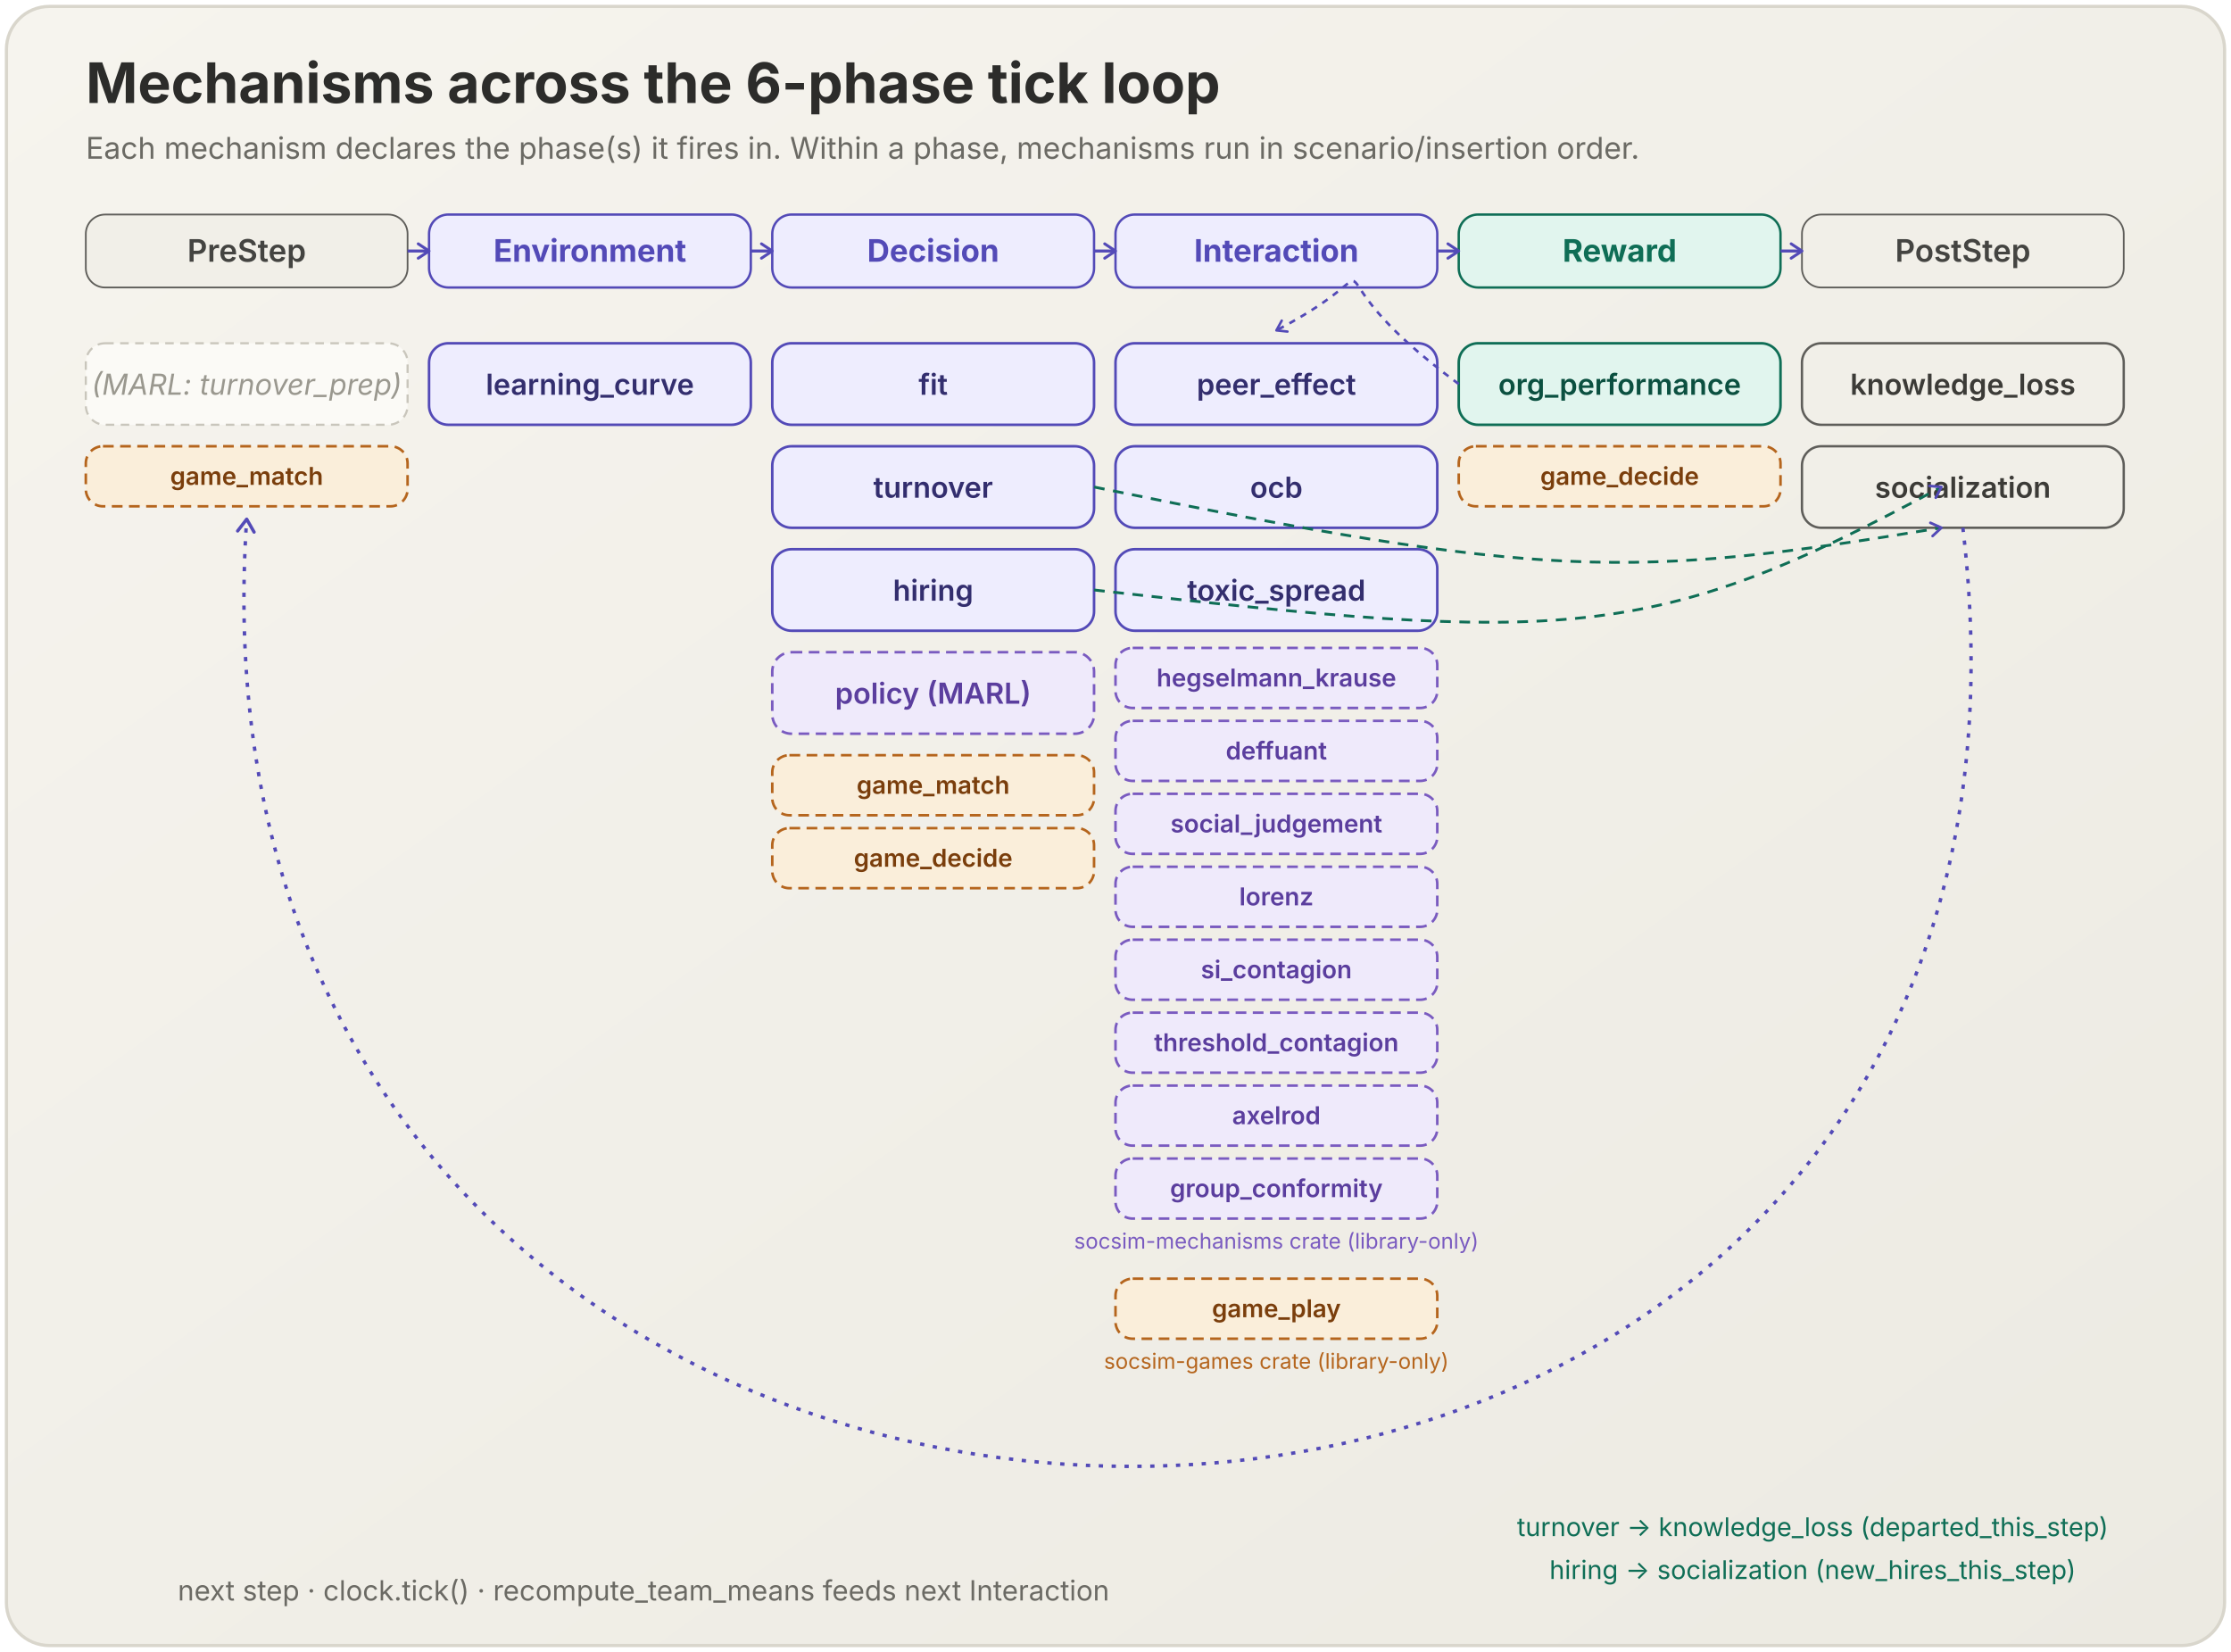
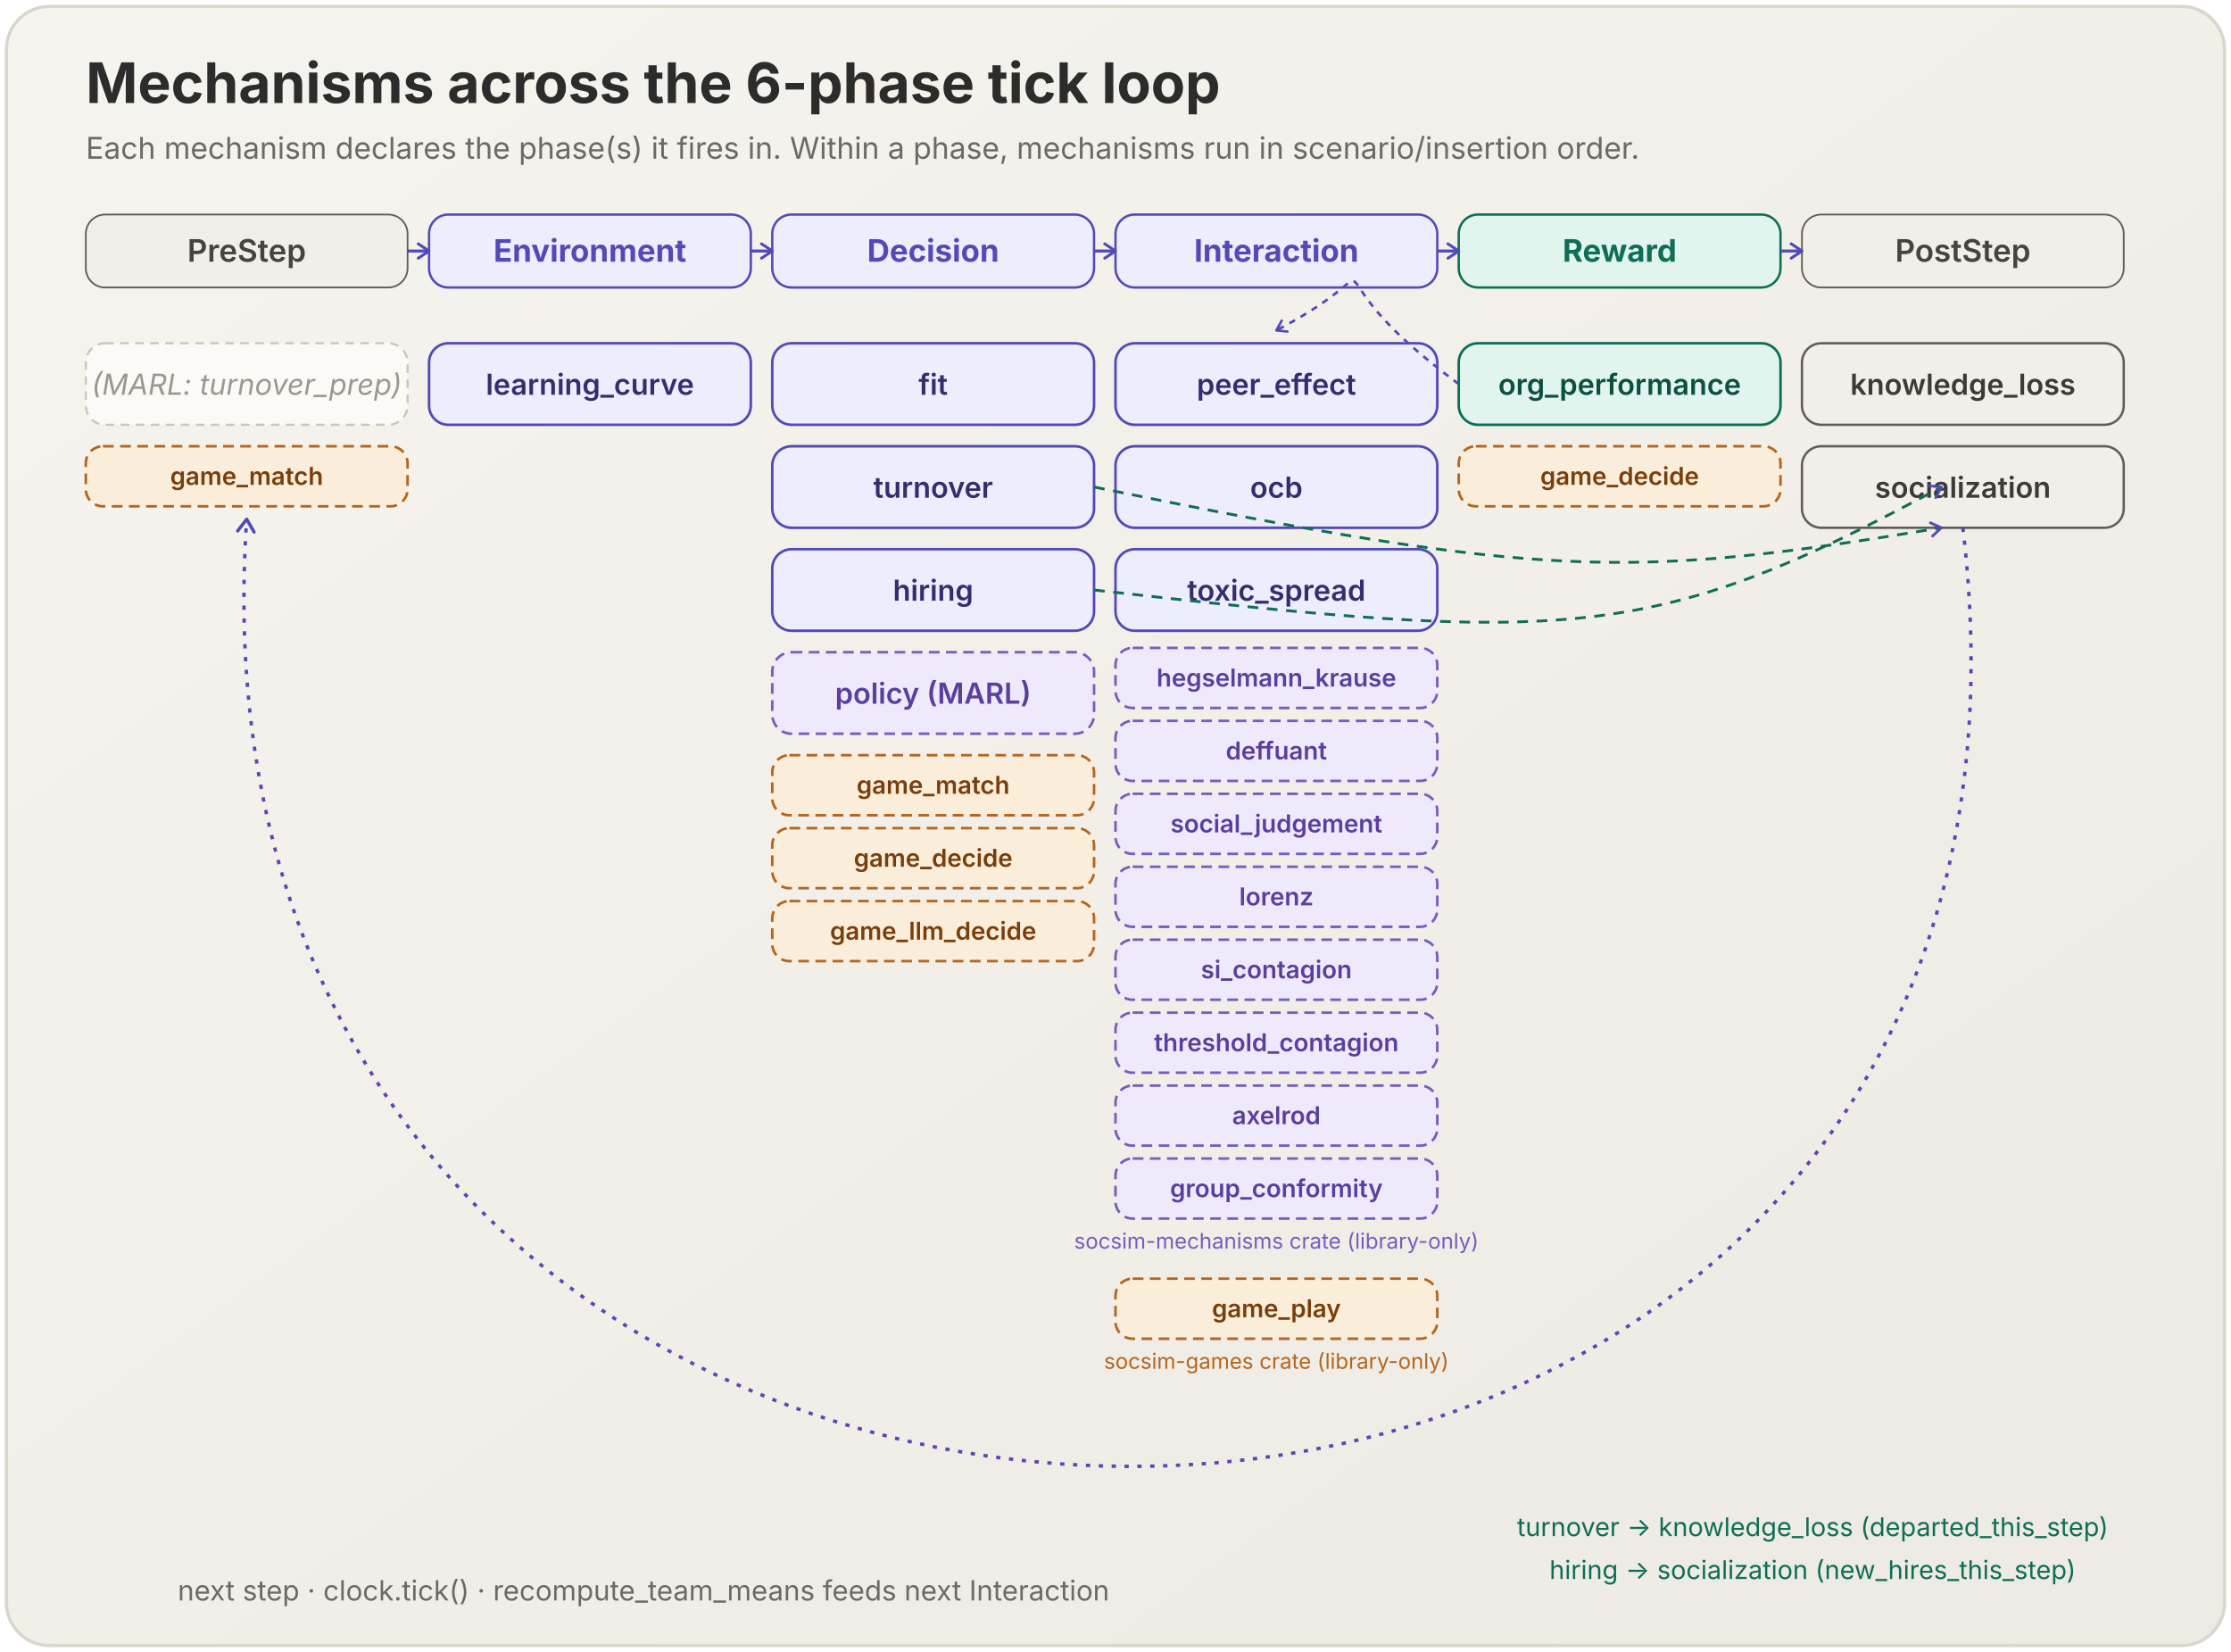
<svg xmlns="http://www.w3.org/2000/svg" width="100%" viewBox="0 0 1040 770" role="img">
  <defs>
    <linearGradient id="bg" x1="0" y1="0" x2="1" y2="1">
      <stop offset="0" stop-color="#F6F4EE" />
      <stop offset="1" stop-color="#ECEAE2" />
    </linearGradient>
    <marker id="hr" viewBox="0 0 10 10" refX="8" refY="5" markerWidth="6" markerHeight="6" orient="auto-start-reverse">
      <path d="M2 1L8 5L2 9" fill="none" stroke="#534AB7" stroke-width="1.6" stroke-linecap="round" stroke-linejoin="round" />
    </marker>
    <style>
    .title { font-family: -apple-system, "Helvetica Neue", "Hiragino Sans", sans-serif; font-weight: 700; }
    .body  { font-family: -apple-system, "Helvetica Neue", "Hiragino Sans", sans-serif; }
  </style>
  </defs>
  <rect x="3" y="3" width="1034" height="764" rx="20" fill="url(#bg)" stroke="#D9D6CC" stroke-width="1.5" />
  <text class="title" x="40" y="48" font-size="26" fill="#2C2C2A">Mechanisms across the 6-phase tick loop</text>
  <text class="body" x="40" y="74" font-size="14" fill="#6B6A64">Each mechanism declares the phase(s) it fires in. Within a phase, mechanisms run in scenario/insertion order.</text>
  <g>
    <rect x="40" y="100" width="150" height="34" rx="9" fill="#F1EFE8" stroke="#5F5E5A" stroke-width="0.8" />
    <text class="body" x="115" y="122" font-size="14.5" font-weight="600" fill="#444441" text-anchor="middle">PreStep</text>
    <rect x="200" y="100" width="150" height="34" rx="9" fill="#EEEDFE" stroke="#534AB7" stroke-width="1.1" />
    <text class="body" x="275" y="122" font-size="14.5" font-weight="700" fill="#534AB7" text-anchor="middle">Environment</text>
    <rect x="360" y="100" width="150" height="34" rx="9" fill="#EEEDFE" stroke="#534AB7" stroke-width="1.1" />
    <text class="body" x="435" y="122" font-size="14.5" font-weight="700" fill="#534AB7" text-anchor="middle">Decision</text>
    <rect x="520" y="100" width="150" height="34" rx="9" fill="#EEEDFE" stroke="#534AB7" stroke-width="1.1" />
    <text class="body" x="595" y="122" font-size="14.5" font-weight="700" fill="#534AB7" text-anchor="middle">Interaction</text>
    <rect x="680" y="100" width="150" height="34" rx="9" fill="#E1F5EE" stroke="#0F6E56" stroke-width="1.1" />
    <text class="body" x="755" y="122" font-size="14.5" font-weight="700" fill="#0F6E56" text-anchor="middle">Reward</text>
    <rect x="840" y="100" width="150" height="34" rx="9" fill="#F1EFE8" stroke="#5F5E5A" stroke-width="0.8" />
    <text class="body" x="915" y="122" font-size="14.5" font-weight="600" fill="#444441" text-anchor="middle">PostStep</text>
    <path d="M190 117 H200" stroke="#534AB7" stroke-width="1.4" marker-end="url(#hr)" />
    <path d="M350 117 H360" stroke="#534AB7" stroke-width="1.4" marker-end="url(#hr)" />
    <path d="M510 117 H520" stroke="#534AB7" stroke-width="1.4" marker-end="url(#hr)" />
    <path d="M670 117 H680" stroke="#534AB7" stroke-width="1.4" marker-end="url(#hr)" />
    <path d="M830 117 H840" stroke="#534AB7" stroke-width="1.4" marker-end="url(#hr)" />
  </g>
  <g class="body" font-size="13.5">
    <rect x="40" y="160" width="150" height="38" rx="9" fill="#FBFAF6" stroke="#C9C6BC" stroke-width="1" stroke-dasharray="4 3" />
    <text x="115" y="184" fill="#9A988F" text-anchor="middle" font-style="italic">(MARL: turnover_prep)</text>
    <rect x="200" y="160" width="150" height="38" rx="9" fill="#EEEDFE" stroke="#534AB7" stroke-width="1.2" />
    <text x="275" y="184" fill="#332E6E" text-anchor="middle" font-weight="600">learning_curve</text>
    <rect x="360" y="160" width="150" height="38" rx="9" fill="#EEEDFE" stroke="#534AB7" stroke-width="1.2" />
    <text x="435" y="184" fill="#332E6E" text-anchor="middle" font-weight="600">fit</text>
    <rect x="360" y="208" width="150" height="38" rx="9" fill="#EEEDFE" stroke="#534AB7" stroke-width="1.2" />
    <text x="435" y="232" fill="#332E6E" text-anchor="middle" font-weight="600">turnover</text>
    <rect x="360" y="256" width="150" height="38" rx="9" fill="#EEEDFE" stroke="#534AB7" stroke-width="1.2" />
    <text x="435" y="280" fill="#332E6E" text-anchor="middle" font-weight="600">hiring</text>
    <rect x="360" y="304" width="150" height="38" rx="9" fill="#EFEAFB" stroke="#7A5BC0" stroke-width="1.2" stroke-dasharray="5 3" />
    <text x="435" y="328" fill="#5B3E9E" text-anchor="middle" font-weight="600">policy  (MARL)</text>
    <rect x="520" y="160" width="150" height="38" rx="9" fill="#EEEDFE" stroke="#534AB7" stroke-width="1.2" />
    <text x="595" y="184" fill="#332E6E" text-anchor="middle" font-weight="600">peer_effect</text>
    <rect x="520" y="208" width="150" height="38" rx="9" fill="#EEEDFE" stroke="#534AB7" stroke-width="1.2" />
    <text x="595" y="232" fill="#332E6E" text-anchor="middle" font-weight="600">ocb</text>
    <rect x="520" y="256" width="150" height="38" rx="9" fill="#EEEDFE" stroke="#534AB7" stroke-width="1.2" />
    <text x="595" y="280" fill="#332E6E" text-anchor="middle" font-weight="600">toxic_spread</text>
    <rect x="520" y="302" width="150" height="28" rx="8" fill="#EFEAFB" stroke="#7A5BC0" stroke-width="1.2" stroke-dasharray="5 3" />
    <text x="595" y="320" fill="#5B3E9E" text-anchor="middle" font-weight="600" font-size="11.5">hegselmann_krause</text>
    <rect x="520" y="336" width="150" height="28" rx="8" fill="#EFEAFB" stroke="#7A5BC0" stroke-width="1.2" stroke-dasharray="5 3" />
    <text x="595" y="354" fill="#5B3E9E" text-anchor="middle" font-weight="600" font-size="11.5">deffuant</text>
    <rect x="520" y="370" width="150" height="28" rx="8" fill="#EFEAFB" stroke="#7A5BC0" stroke-width="1.2" stroke-dasharray="5 3" />
    <text x="595" y="388" fill="#5B3E9E" text-anchor="middle" font-weight="600" font-size="11.5">social_judgement</text>
    <rect x="520" y="404" width="150" height="28" rx="8" fill="#EFEAFB" stroke="#7A5BC0" stroke-width="1.2" stroke-dasharray="5 3" />
    <text x="595" y="422" fill="#5B3E9E" text-anchor="middle" font-weight="600" font-size="11.5">lorenz</text>
    <rect x="520" y="438" width="150" height="28" rx="8" fill="#EFEAFB" stroke="#7A5BC0" stroke-width="1.2" stroke-dasharray="5 3" />
    <text x="595" y="456" fill="#5B3E9E" text-anchor="middle" font-weight="600" font-size="11.5">si_contagion</text>
    <rect x="520" y="472" width="150" height="28" rx="8" fill="#EFEAFB" stroke="#7A5BC0" stroke-width="1.2" stroke-dasharray="5 3" />
    <text x="595" y="490" fill="#5B3E9E" text-anchor="middle" font-weight="600" font-size="11.5">threshold_contagion</text>
    <rect x="520" y="506" width="150" height="28" rx="8" fill="#EFEAFB" stroke="#7A5BC0" stroke-width="1.2" stroke-dasharray="5 3" />
    <text x="595" y="524" fill="#5B3E9E" text-anchor="middle" font-weight="600" font-size="11.5">axelrod</text>
    <rect x="520" y="540" width="150" height="28" rx="8" fill="#EFEAFB" stroke="#7A5BC0" stroke-width="1.2" stroke-dasharray="5 3" />
    <text x="595" y="558" fill="#5B3E9E" text-anchor="middle" font-weight="600" font-size="11.5">group_conformity</text>
    <text x="595" y="582" fill="#7A5BC0" text-anchor="middle" font-size="10">socsim-mechanisms crate (library-only)</text>
    <rect x="680" y="160" width="150" height="38" rx="9" fill="#E1F5EE" stroke="#0F6E56" stroke-width="1.2" />
    <text x="755" y="184" fill="#0B5040" text-anchor="middle" font-weight="600">org_performance</text>
    <rect x="840" y="160" width="150" height="38" rx="9" fill="#F1EFE8" stroke="#5F5E5A" stroke-width="1.1" />
    <text x="915" y="184" fill="#3C3B37" text-anchor="middle" font-weight="600">knowledge_loss</text>
    <rect x="840" y="208" width="150" height="38" rx="9" fill="#F1EFE8" stroke="#5F5E5A" stroke-width="1.1" />
    <text x="915" y="232" fill="#3C3B37" text-anchor="middle" font-weight="600">socialization</text>
  </g>
  <g class="body" font-size="11.5" font-weight="600">
    <rect x="40" y="208" width="150" height="28" rx="8" fill="#FAEEDA" stroke="#B5651D" stroke-width="1.2" stroke-dasharray="5 3" />
    <text x="115" y="226" fill="#7A3E0C" text-anchor="middle">game_match</text>
    <rect x="360" y="352" width="150" height="28" rx="8" fill="#FAEEDA" stroke="#B5651D" stroke-width="1.2" stroke-dasharray="5 3" />
    <text x="435" y="370" fill="#7A3E0C" text-anchor="middle">game_match</text>
    <rect x="360" y="386" width="150" height="28" rx="8" fill="#FAEEDA" stroke="#B5651D" stroke-width="1.2" stroke-dasharray="5 3" />
    <text x="435" y="404" fill="#7A3E0C" text-anchor="middle">game_decide</text>
+     <rect x="360" y="420" width="150" height="28" rx="8" fill="#FAEEDA" stroke="#B5651D" stroke-width="1.2" stroke-dasharray="5 3" />
+     <text x="435" y="438" fill="#7A3E0C" text-anchor="middle">game_llm_decide</text>
    <rect x="520" y="596" width="150" height="28" rx="8" fill="#FAEEDA" stroke="#B5651D" stroke-width="1.2" stroke-dasharray="5 3" />
    <text x="595" y="614" fill="#7A3E0C" text-anchor="middle">game_play</text>
    <rect x="680" y="208" width="150" height="28" rx="8" fill="#FAEEDA" stroke="#B5651D" stroke-width="1.2" stroke-dasharray="5 3" />
    <text x="755" y="226" fill="#7A3E0C" text-anchor="middle">game_decide</text>
    <text x="595" y="638" fill="#B5651D" text-anchor="middle" font-size="10" font-weight="400">socsim-games crate (library-only)</text>
  </g>
  <g font-size="12" class="body" fill="#0F6E56">
    <path d="M510 227 C 720 270, 760 270, 905 246" fill="none" stroke="#0F6E56" stroke-width="1.3" stroke-dasharray="5 4" marker-end="url(#hr)" />
    <text x="845" y="716" text-anchor="middle">turnover → knowledge_loss  (departed_this_step)</text>
    <path d="M510 275 C 730 300, 770 300, 905 227" fill="none" stroke="#0F6E56" stroke-width="1.3" stroke-dasharray="5 4" marker-end="url(#hr)" />
    <text x="845" y="736" text-anchor="middle">hiring → socialization  (new_hires_this_step)</text>
  </g>
  <g font-size="12" class="body" fill="#534AB7">
    <path d="M680 179 C 600 120, 660 120, 595 154" fill="none" stroke="#534AB7" stroke-width="1.2" stroke-dasharray="3 3" marker-end="url(#hr)" />
  </g>
  <path d="M915 246 C 985 830, 75 830, 115 242" fill="none" stroke="#534AB7" stroke-width="1.6" stroke-dasharray="2 4" marker-end="url(#hr)" />
  <text class="body" x="300" y="746" font-size="13" fill="#6B6A64" text-anchor="middle">next step  ·  clock.tick()  ·  recompute_team_means feeds next Interaction</text>
</svg>
